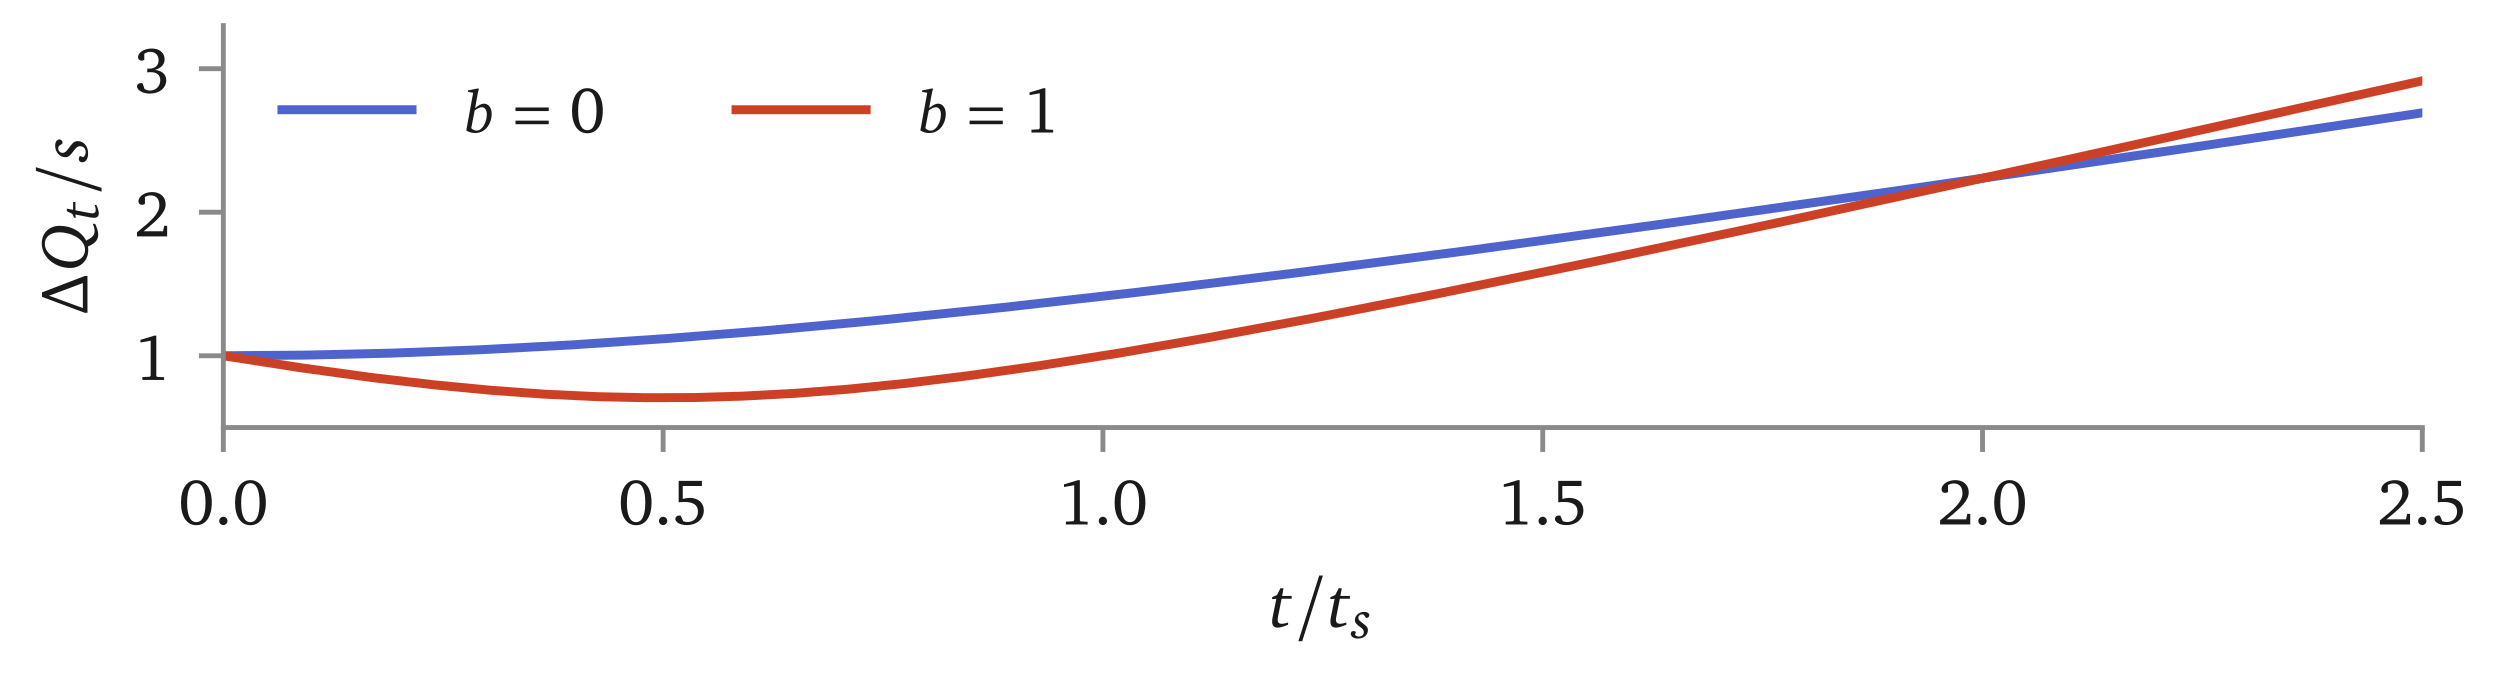
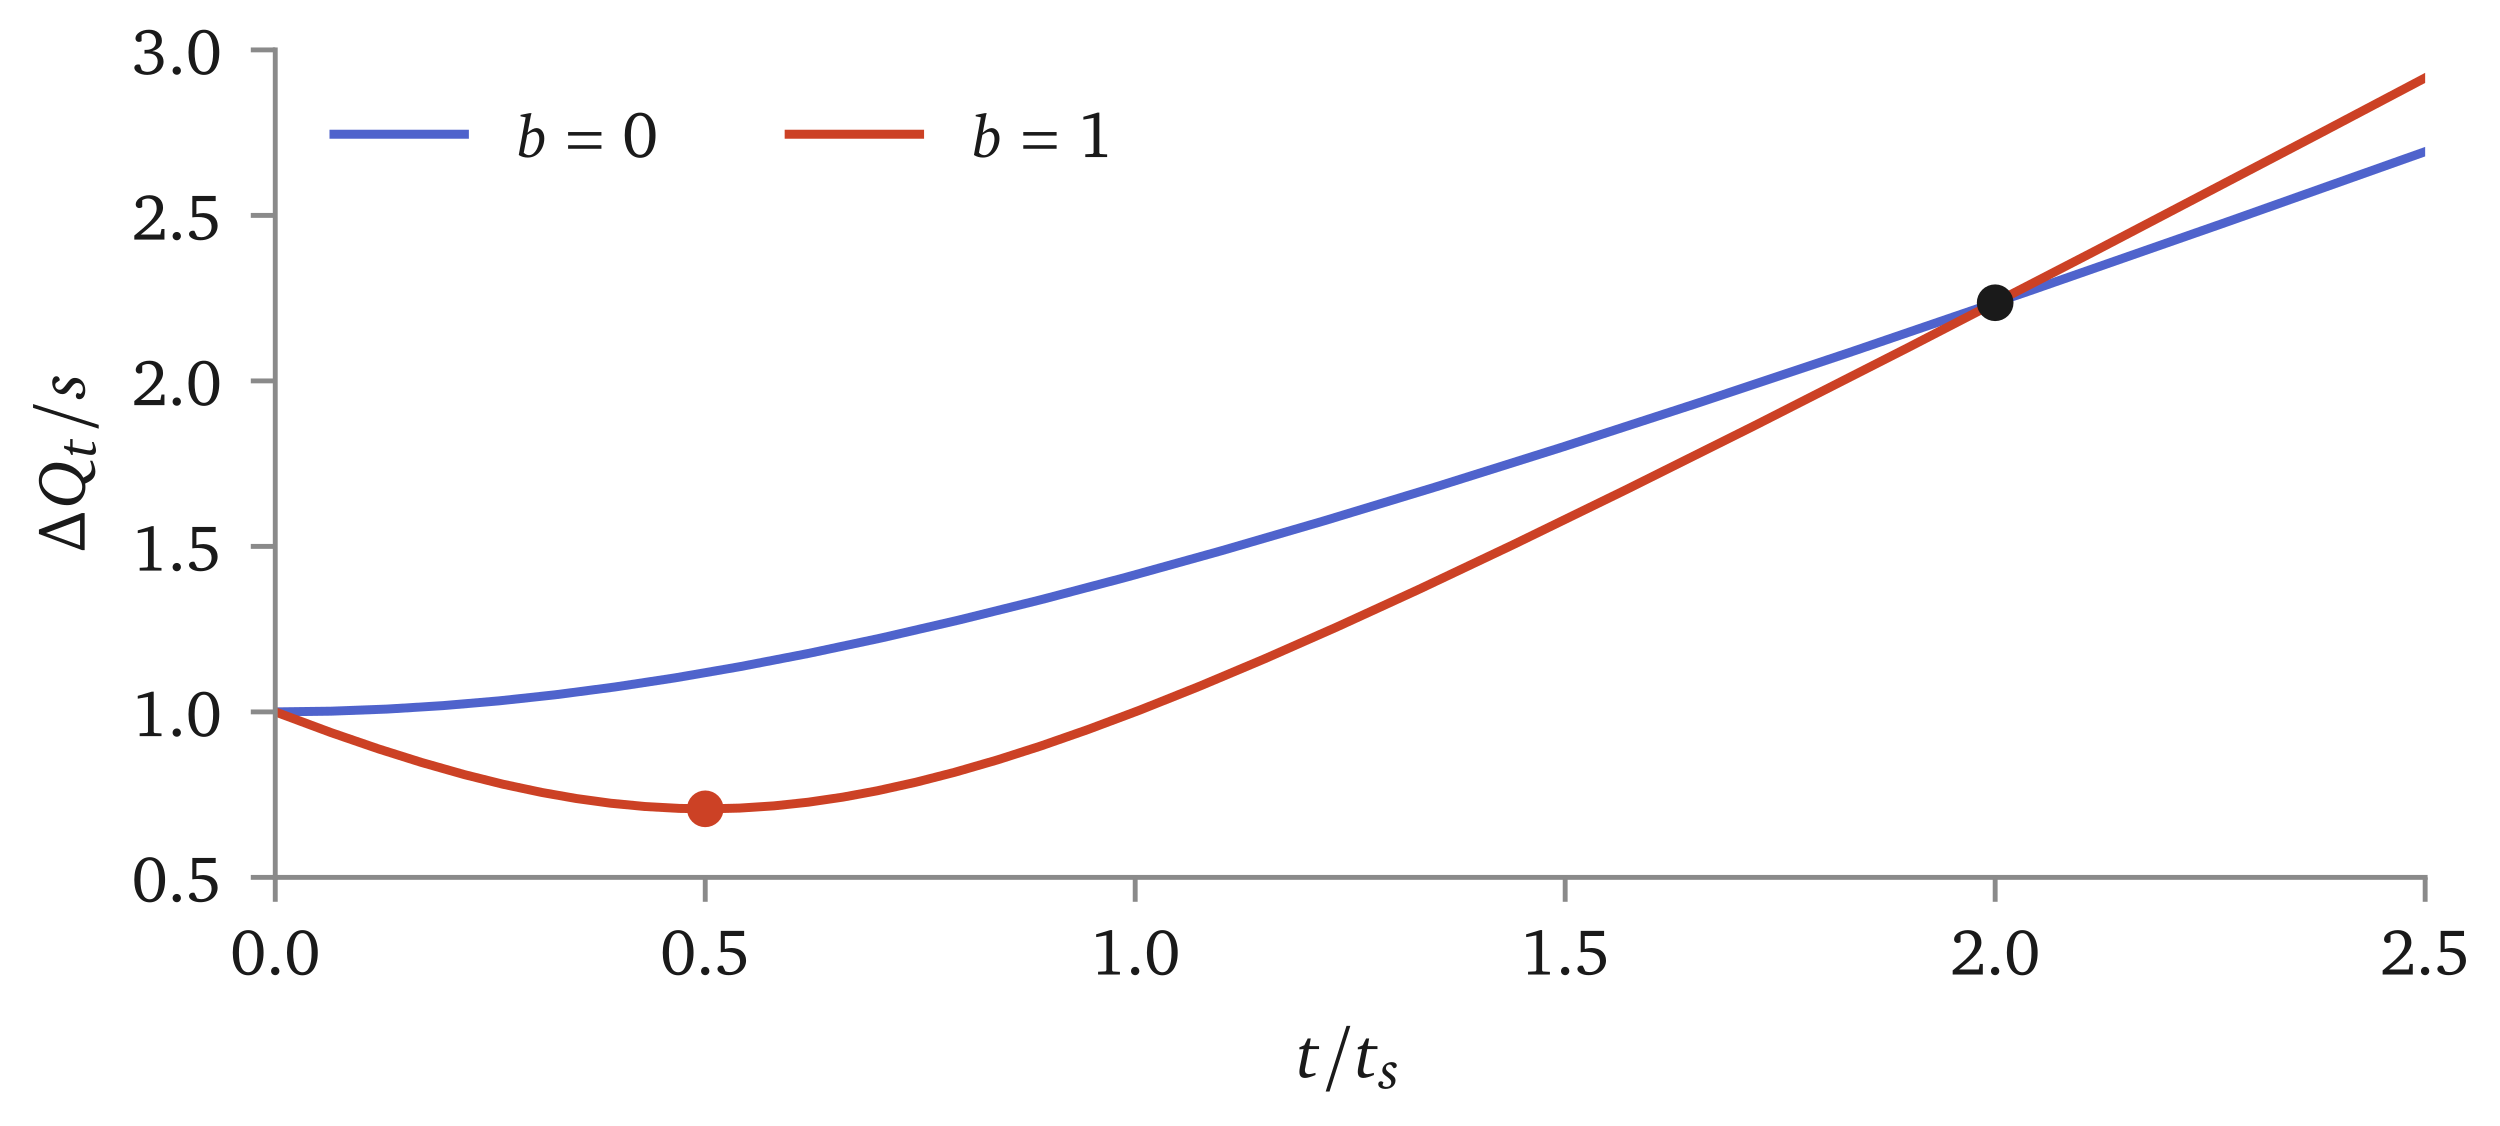
- <svg xmlns="http://www.w3.org/2000/svg" xmlns:xlink="http://www.w3.org/1999/xlink" width="305.856pt" height="82.581pt" viewBox="0 0 305.856 82.581" version="1.2">
+ <svg xmlns="http://www.w3.org/2000/svg" xmlns:xlink="http://www.w3.org/1999/xlink" width="305.856pt" height="137.636pt" viewBox="0 0 305.856 137.636" version="1.2">
  <defs>
    <g>
      <symbol overflow="visible" id="glyph0-0">
-         <path style="stroke:none;" d="M 0.391 0 L 3.578 0 L 3.578 -4.234 L 0.391 -4.234 Z M 0.797 -0.391 L 0.797 -3.828 L 3.172 -3.828 L 3.172 -0.391 Z M 0.797 -0.391 " />
+         <path style="stroke:none;" d="M 0.391 0 L 3.578 0 L 3.578 -4.234 L 0.391 -4.234 Z M 0.797 -0.391 L 0.797 -3.844 L 3.188 -3.844 L 3.188 -0.391 Z M 0.797 -0.391 " />
      </symbol>
      <symbol overflow="visible" id="glyph0-1">
-         <path style="stroke:none;" d="M 2.203 -5.422 C 1.078 -5.422 0.328 -4.422 0.328 -2.672 C 0.328 -0.906 1.078 0.094 2.203 0.094 C 3.344 0.094 4.094 -0.906 4.094 -2.672 C 4.094 -4.422 3.344 -5.422 2.203 -5.422 Z M 2.203 -5.047 C 2.938 -5.047 3.328 -4.234 3.328 -2.672 C 3.328 -1.094 2.938 -0.281 2.203 -0.281 C 1.469 -0.281 1.078 -1.094 1.078 -2.656 C 1.078 -4.234 1.469 -5.047 2.203 -5.047 Z M 2.203 -5.047 " />
+         <path style="stroke:none;" d="M 2.219 -5.438 C 1.078 -5.438 0.328 -4.438 0.328 -2.672 C 0.328 -0.922 1.078 0.094 2.219 0.094 C 3.344 0.094 4.094 -0.922 4.094 -2.672 C 4.094 -4.438 3.344 -5.438 2.219 -5.438 Z M 2.219 -5.062 C 2.938 -5.062 3.344 -4.25 3.344 -2.672 C 3.344 -1.094 2.938 -0.281 2.219 -0.281 C 1.484 -0.281 1.078 -1.094 1.078 -2.672 C 1.078 -4.25 1.484 -5.062 2.219 -5.062 Z M 2.219 -5.062 " />
      </symbol>
      <symbol overflow="visible" id="glyph0-2">
-         <path style="stroke:none;" d="M 1.109 -0.938 C 0.828 -0.938 0.594 -0.719 0.594 -0.422 C 0.594 -0.141 0.828 0.078 1.109 0.078 C 1.375 0.078 1.609 -0.156 1.609 -0.422 C 1.609 -0.719 1.375 -0.938 1.109 -0.938 Z M 1.109 -0.938 " />
+         <path style="stroke:none;" d="M 1.109 -0.938 C 0.828 -0.938 0.594 -0.719 0.594 -0.422 C 0.594 -0.141 0.828 0.078 1.109 0.078 C 1.391 0.078 1.609 -0.156 1.609 -0.422 C 1.609 -0.719 1.391 -0.938 1.109 -0.938 Z M 1.109 -0.938 " />
      </symbol>
      <symbol overflow="visible" id="glyph0-3">
-         <path style="stroke:none;" d="M 0.797 -5.328 L 0.797 -2.703 C 0.969 -2.734 1.203 -2.75 1.5 -2.75 C 2.609 -2.75 3.156 -2.375 3.156 -1.562 C 3.156 -0.828 2.641 -0.297 1.891 -0.297 C 1.719 -0.297 1.547 -0.328 1.359 -0.391 L 1.047 -1.078 C 0.969 -1.094 0.906 -1.094 0.859 -1.094 C 0.594 -1.094 0.391 -0.922 0.391 -0.672 C 0.391 -0.297 0.938 0.078 1.766 0.078 C 3.062 0.078 3.875 -0.703 3.875 -1.719 C 3.875 -2.625 3.203 -3.25 2.141 -3.25 C 1.891 -3.25 1.609 -3.203 1.297 -3.125 L 1.297 -4.703 L 3.641 -4.703 L 3.641 -5.328 Z M 0.797 -5.328 " />
+         <path style="stroke:none;" d="M 0.797 -5.344 L 0.797 -2.719 C 0.984 -2.75 1.203 -2.766 1.5 -2.766 C 2.609 -2.766 3.156 -2.391 3.156 -1.562 C 3.156 -0.828 2.641 -0.297 1.906 -0.297 C 1.719 -0.297 1.547 -0.328 1.375 -0.391 L 1.047 -1.078 C 0.969 -1.094 0.906 -1.094 0.859 -1.094 C 0.594 -1.094 0.391 -0.922 0.391 -0.672 C 0.391 -0.297 0.953 0.078 1.766 0.078 C 3.062 0.078 3.891 -0.703 3.891 -1.719 C 3.891 -2.625 3.219 -3.25 2.141 -3.25 C 1.891 -3.25 1.609 -3.219 1.297 -3.125 L 1.297 -4.719 L 3.656 -4.719 L 3.656 -5.344 Z M 0.797 -5.344 " />
      </symbol>
      <symbol overflow="visible" id="glyph0-4">
-         <path style="stroke:none;" d="M 2.469 -5.422 L 0.75 -4.906 L 0.75 -4.578 L 2 -4.797 L 2 -0.531 L 1.891 -0.391 L 0.984 -0.344 L 0.984 0 L 3.641 0 L 3.641 -0.328 L 2.781 -0.375 L 2.688 -0.484 L 2.688 -5.422 Z M 2.469 -5.422 " />
+         <path style="stroke:none;" d="M 2.469 -5.438 L 0.75 -4.922 L 0.75 -4.578 L 2 -4.797 L 2 -0.531 L 1.906 -0.391 L 0.984 -0.344 L 0.984 0 L 3.656 0 L 3.656 -0.328 L 2.797 -0.375 L 2.703 -0.5 L 2.703 -5.438 Z M 2.469 -5.438 " />
      </symbol>
      <symbol overflow="visible" id="glyph0-5">
-         <path style="stroke:none;" d="M 1.125 -0.625 C 2.875 -2.031 3.828 -2.922 3.828 -3.922 C 3.828 -4.812 3.203 -5.422 2.188 -5.422 C 1.203 -5.422 0.5 -4.859 0.5 -4.297 C 0.5 -4.031 0.672 -3.859 0.938 -3.859 C 1.078 -3.859 1.188 -3.891 1.297 -3.984 L 1.297 -4.828 C 1.547 -4.953 1.766 -5.016 2.016 -5.016 C 2.672 -5.016 3.062 -4.578 3.062 -3.812 C 3.062 -2.781 2.078 -1.906 0.328 -0.5 L 0.328 0 L 4.016 0 L 4.016 -1.297 L 3.656 -1.297 L 3.516 -0.625 Z M 1.125 -0.625 " />
+         <path style="stroke:none;" d="M 1.125 -0.625 C 2.875 -2.031 3.844 -2.922 3.844 -3.922 C 3.844 -4.828 3.219 -5.438 2.188 -5.438 C 1.203 -5.438 0.5 -4.875 0.5 -4.312 C 0.5 -4.047 0.672 -3.859 0.953 -3.859 C 1.078 -3.859 1.188 -3.906 1.297 -3.984 L 1.297 -4.828 C 1.547 -4.969 1.781 -5.031 2.016 -5.031 C 2.672 -5.031 3.062 -4.578 3.062 -3.828 C 3.062 -2.781 2.078 -1.922 0.328 -0.5 L 0.328 0 L 4.016 0 L 4.016 -1.297 L 3.656 -1.297 L 3.516 -0.625 Z M 1.125 -0.625 " />
      </symbol>
      <symbol overflow="visible" id="glyph0-6">
-         <path style="stroke:none;" d="M 2.516 -2.797 C 3.297 -3.031 3.703 -3.484 3.703 -4.094 C 3.703 -4.891 3.094 -5.422 2.141 -5.422 C 1.141 -5.422 0.453 -4.891 0.453 -4.359 C 0.453 -4.109 0.641 -3.938 0.891 -3.938 C 1.016 -3.938 1.125 -3.969 1.219 -4.047 L 1.219 -4.781 C 1.438 -4.938 1.688 -5.016 1.969 -5.016 C 2.578 -5.016 2.969 -4.609 2.969 -3.984 C 2.969 -3.344 2.547 -2.953 1.75 -2.953 C 1.688 -2.953 1.641 -2.969 1.578 -2.969 L 1.578 -2.5 C 1.734 -2.531 1.875 -2.531 2 -2.531 C 2.766 -2.531 3.172 -2.172 3.172 -1.547 C 3.172 -0.828 2.656 -0.281 1.922 -0.281 C 1.688 -0.281 1.469 -0.344 1.25 -0.469 L 1.016 -1.156 C 0.922 -1.188 0.844 -1.188 0.766 -1.188 C 0.516 -1.188 0.328 -1.016 0.328 -0.781 C 0.328 -0.375 0.953 0.094 1.891 0.094 C 3.125 0.094 3.906 -0.641 3.906 -1.531 C 3.906 -2.25 3.391 -2.734 2.516 -2.797 Z M 2.516 -2.797 " />
+         <path style="stroke:none;" d="M 2.516 -2.812 C 3.297 -3.031 3.703 -3.484 3.703 -4.094 C 3.703 -4.906 3.094 -5.438 2.141 -5.438 C 1.141 -5.438 0.469 -4.906 0.469 -4.375 C 0.469 -4.125 0.641 -3.938 0.891 -3.938 C 1.016 -3.938 1.125 -3.984 1.219 -4.047 L 1.219 -4.797 C 1.453 -4.953 1.688 -5.031 1.969 -5.031 C 2.578 -5.031 2.984 -4.625 2.984 -4 C 2.984 -3.344 2.547 -2.969 1.75 -2.969 C 1.688 -2.969 1.641 -2.969 1.578 -2.969 L 1.578 -2.5 C 1.734 -2.531 1.875 -2.531 2 -2.531 C 2.766 -2.531 3.188 -2.172 3.188 -1.547 C 3.188 -0.828 2.656 -0.281 1.938 -0.281 C 1.688 -0.281 1.469 -0.344 1.25 -0.484 L 1.016 -1.156 C 0.922 -1.188 0.844 -1.188 0.766 -1.188 C 0.516 -1.188 0.328 -1.016 0.328 -0.781 C 0.328 -0.375 0.953 0.094 1.906 0.094 C 3.125 0.094 3.906 -0.641 3.906 -1.531 C 3.906 -2.25 3.406 -2.75 2.516 -2.812 Z M 2.516 -2.812 " />
      </symbol>
      <symbol overflow="visible" id="glyph1-0">
        <path style="stroke:none;" d="" />
      </symbol>
      <symbol overflow="visible" id="glyph1-1">
-         <path style="stroke:none;" d="M 1.375 -4.75 L 0.953 -3.922 L 0.359 -3.672 L 0.359 -3.422 L 0.875 -3.469 L 0.422 -1.234 C 0.375 -1.016 0.359 -0.812 0.359 -0.688 C 0.359 -0.188 0.578 0.062 1.047 0.062 C 1.344 0.062 1.766 -0.062 2.312 -0.297 L 2.312 -0.562 C 1.984 -0.453 1.719 -0.406 1.531 -0.406 C 1.203 -0.406 1.031 -0.578 1.031 -0.906 C 1.031 -1 1.062 -1.125 1.078 -1.266 L 1.516 -3.469 L 2.75 -3.469 L 2.75 -3.812 L 1.578 -3.812 L 1.75 -4.75 Z M 1.375 -4.75 " />
+         <path style="stroke:none;" d="M 1.375 -4.766 L 0.969 -3.938 L 0.359 -3.688 L 0.359 -3.438 L 0.875 -3.469 L 0.422 -1.25 C 0.375 -1.016 0.359 -0.828 0.359 -0.688 C 0.359 -0.188 0.578 0.062 1.047 0.062 C 1.344 0.062 1.766 -0.062 2.328 -0.297 L 2.328 -0.562 C 2 -0.469 1.734 -0.406 1.547 -0.406 C 1.203 -0.406 1.031 -0.578 1.031 -0.906 C 1.031 -1 1.062 -1.125 1.094 -1.281 L 1.516 -3.469 L 2.766 -3.469 L 2.766 -3.828 L 1.578 -3.828 L 1.75 -4.766 Z M 1.375 -4.766 " />
      </symbol>
      <symbol overflow="visible" id="glyph2-0">
        <path style="stroke:none;" d="" />
      </symbol>
      <symbol overflow="visible" id="glyph2-1">
-         <path style="stroke:none;" d="M 0.547 1.719 L 1.016 1.719 L 3.547 -6.312 L 3.094 -6.312 Z M 0.547 1.719 " />
+         <path style="stroke:none;" d="M 0.547 1.719 L 1.016 1.719 L 3.562 -6.312 L 3.094 -6.312 Z M 0.547 1.719 " />
      </symbol>
      <symbol overflow="visible" id="glyph3-0">
        <path style="stroke:none;" d="" />
      </symbol>
      <symbol overflow="visible" id="glyph3-1">
-         <path style="stroke:none;" d="M 1.766 -2.453 C 2.016 -2.469 2.156 -2.609 2.156 -2.797 C 2.156 -3.031 1.922 -3.203 1.531 -3.203 C 0.906 -3.203 0.391 -2.75 0.391 -2.203 C 0.391 -1.828 0.641 -1.656 1.031 -1.359 C 1.297 -1.156 1.484 -1 1.484 -0.75 C 1.484 -0.391 1.266 -0.188 0.875 -0.188 C 0.672 -0.188 0.5 -0.266 0.406 -0.406 L 0.516 -0.75 C 0.406 -0.828 0.328 -0.859 0.234 -0.859 C 0.031 -0.859 -0.109 -0.734 -0.109 -0.531 C -0.109 -0.188 0.219 0.062 0.766 0.062 C 1.5 0.062 1.984 -0.391 1.984 -0.969 C 1.984 -1.359 1.719 -1.531 1.312 -1.844 C 1 -2.078 0.812 -2.219 0.812 -2.469 C 0.812 -2.719 1.016 -2.906 1.281 -2.906 C 1.359 -2.906 1.422 -2.891 1.484 -2.844 Z M 1.766 -2.453 " />
+         <path style="stroke:none;" d="M 1.781 -2.469 C 2.016 -2.469 2.156 -2.609 2.156 -2.797 C 2.156 -3.031 1.922 -3.219 1.547 -3.219 C 0.906 -3.219 0.391 -2.75 0.391 -2.203 C 0.391 -1.828 0.641 -1.656 1.031 -1.375 C 1.312 -1.156 1.484 -1 1.484 -0.75 C 1.484 -0.391 1.266 -0.188 0.875 -0.188 C 0.672 -0.188 0.5 -0.266 0.406 -0.406 L 0.516 -0.75 C 0.406 -0.828 0.328 -0.875 0.234 -0.875 C 0.031 -0.875 -0.109 -0.734 -0.109 -0.531 C -0.109 -0.188 0.219 0.062 0.781 0.062 C 1.5 0.062 2 -0.391 2 -0.969 C 2 -1.375 1.719 -1.547 1.328 -1.844 C 1 -2.094 0.828 -2.234 0.828 -2.469 C 0.828 -2.734 1.016 -2.922 1.281 -2.922 C 1.359 -2.922 1.422 -2.891 1.5 -2.844 Z M 1.781 -2.469 " />
      </symbol>
      <symbol overflow="visible" id="glyph4-0">
        <path style="stroke:none;" d="" />
      </symbol>
      <symbol overflow="visible" id="glyph4-1">
-         <path style="stroke:none;" d="M 0 -0.812 L 0 -4.891 L -0.344 -4.891 C -2.078 -4.219 -3.828 -3.562 -5.562 -2.891 L -5.562 -2.344 C -3.828 -1.688 -2.078 -1.047 -0.328 -0.391 L 0 -0.391 Z M -0.562 -4.031 L -0.562 -0.969 L -4.703 -2.484 Z M -0.562 -4.031 " />
+         <path style="stroke:none;" d="M 0 -0.828 L 0 -4.922 L -0.344 -4.922 C -2.078 -4.234 -3.844 -3.578 -5.594 -2.906 L -5.594 -2.359 C -3.844 -1.703 -2.078 -1.047 -0.328 -0.391 L 0 -0.391 Z M -0.562 -4.047 L -0.562 -0.969 L -4.719 -2.484 Z M -0.562 -4.047 " />
      </symbol>
      <symbol overflow="visible" id="glyph5-0">
        <path style="stroke:none;" d="" />
      </symbol>
      <symbol overflow="visible" id="glyph5-1">
-         <path style="stroke:none;" d="M -5.594 -3.344 C -5.594 -2.484 -5.172 -1.672 -4.438 -1.109 C -3.781 -0.609 -2.969 -0.328 -2.109 -0.328 C -0.844 -0.328 0.094 -1.25 0.094 -2.484 C 0.094 -2.609 0.094 -2.766 0.062 -2.953 C 0.922 -3.328 1.312 -3.734 1.312 -4.422 C 1.312 -4.812 1.172 -5.234 0.938 -5.734 L 0.656 -5.734 C 0.812 -5.359 0.875 -5.047 0.875 -4.875 C 0.875 -4.297 0.562 -4.047 -0.156 -3.672 C -0.781 -4.828 -1.969 -5.484 -3.438 -5.484 C -4.625 -5.484 -5.594 -4.625 -5.594 -3.344 Z M -5.219 -3.266 C -5.219 -4.125 -4.547 -4.688 -3.438 -4.688 C -2.016 -4.688 -0.297 -3.859 -0.297 -2.547 C -0.297 -1.703 -1 -1.109 -2.078 -1.109 C -3.484 -1.109 -5.219 -1.953 -5.219 -3.266 Z M -5.219 -3.266 " />
+         <path style="stroke:none;" d="M -5.609 -3.344 C -5.609 -2.5 -5.203 -1.688 -4.453 -1.109 C -3.797 -0.609 -2.984 -0.328 -2.125 -0.328 C -0.844 -0.328 0.094 -1.266 0.094 -2.484 C 0.094 -2.625 0.094 -2.781 0.062 -2.969 C 0.938 -3.344 1.312 -3.75 1.312 -4.453 C 1.312 -4.828 1.172 -5.266 0.938 -5.766 L 0.656 -5.766 C 0.812 -5.391 0.875 -5.078 0.875 -4.891 C 0.875 -4.312 0.562 -4.062 -0.156 -3.688 C -0.781 -4.844 -1.969 -5.516 -3.453 -5.516 C -4.641 -5.516 -5.609 -4.641 -5.609 -3.344 Z M -5.234 -3.281 C -5.234 -4.141 -4.562 -4.703 -3.453 -4.703 C -2.031 -4.703 -0.297 -3.875 -0.297 -2.547 C -0.297 -1.703 -1 -1.125 -2.078 -1.125 C -3.5 -1.125 -5.234 -1.969 -5.234 -3.281 Z M -5.234 -3.281 " />
      </symbol>
      <symbol overflow="visible" id="glyph5-2">
-         <path style="stroke:none;" d="M -3.031 -2.188 C -3.047 -2.484 -3.219 -2.656 -3.438 -2.656 C -3.734 -2.656 -3.953 -2.359 -3.953 -1.891 C -3.953 -1.109 -3.391 -0.484 -2.719 -0.484 C -2.25 -0.484 -2.031 -0.797 -1.688 -1.266 C -1.422 -1.609 -1.234 -1.828 -0.922 -1.828 C -0.484 -1.828 -0.219 -1.547 -0.219 -1.078 C -0.219 -0.828 -0.312 -0.625 -0.516 -0.484 L -0.922 -0.641 C -1.016 -0.516 -1.062 -0.406 -1.062 -0.281 C -1.062 -0.031 -0.906 0.141 -0.641 0.141 C -0.219 0.141 0.078 -0.266 0.078 -0.953 C 0.078 -1.844 -0.469 -2.453 -1.188 -2.453 C -1.688 -2.453 -1.891 -2.109 -2.266 -1.625 C -2.562 -1.234 -2.734 -1.016 -3.031 -1.016 C -3.359 -1.016 -3.578 -1.25 -3.578 -1.578 C -3.578 -1.672 -3.562 -1.75 -3.5 -1.844 Z M -3.031 -2.188 " />
+         <path style="stroke:none;" d="M -3.031 -2.188 C -3.062 -2.5 -3.234 -2.672 -3.453 -2.672 C -3.75 -2.672 -3.969 -2.375 -3.969 -1.906 C -3.969 -1.109 -3.406 -0.484 -2.719 -0.484 C -2.266 -0.484 -2.047 -0.797 -1.688 -1.266 C -1.422 -1.609 -1.234 -1.844 -0.922 -1.844 C -0.484 -1.844 -0.219 -1.562 -0.219 -1.094 C -0.219 -0.828 -0.328 -0.625 -0.516 -0.5 L -0.922 -0.641 C -1.016 -0.516 -1.078 -0.406 -1.078 -0.281 C -1.078 -0.031 -0.906 0.141 -0.656 0.141 C -0.219 0.141 0.078 -0.266 0.078 -0.953 C 0.078 -1.859 -0.484 -2.469 -1.188 -2.469 C -1.688 -2.469 -1.906 -2.125 -2.281 -1.625 C -2.578 -1.25 -2.75 -1.016 -3.047 -1.016 C -3.375 -1.016 -3.594 -1.266 -3.594 -1.594 C -3.594 -1.688 -3.578 -1.766 -3.516 -1.844 Z M -3.031 -2.188 " />
      </symbol>
      <symbol overflow="visible" id="glyph6-0">
        <path style="stroke:none;" d="" />
      </symbol>
      <symbol overflow="visible" id="glyph6-1">
-         <path style="stroke:none;" d="M -3.859 -1.109 L -3.188 -0.781 L -2.969 -0.297 L -2.781 -0.297 L -2.812 -0.703 L -1 -0.344 C -0.812 -0.312 -0.672 -0.297 -0.562 -0.297 C -0.156 -0.297 0.047 -0.469 0.047 -0.859 C 0.047 -1.078 -0.047 -1.438 -0.25 -1.875 L -0.453 -1.875 C -0.375 -1.609 -0.328 -1.391 -0.328 -1.25 C -0.328 -0.984 -0.469 -0.844 -0.734 -0.844 C -0.812 -0.844 -0.906 -0.859 -1.031 -0.875 L -2.812 -1.219 L -2.812 -2.234 L -3.094 -2.234 L -3.094 -1.281 L -3.859 -1.422 Z M -3.859 -1.109 " />
+         <path style="stroke:none;" d="M -3.859 -1.109 L -3.203 -0.781 L -2.984 -0.297 L -2.781 -0.297 L -2.812 -0.703 L -1 -0.344 C -0.828 -0.312 -0.672 -0.297 -0.562 -0.297 C -0.156 -0.297 0.047 -0.469 0.047 -0.859 C 0.047 -1.094 -0.047 -1.438 -0.25 -1.875 L -0.453 -1.875 C -0.375 -1.609 -0.328 -1.406 -0.328 -1.25 C -0.328 -0.984 -0.469 -0.844 -0.734 -0.844 C -0.812 -0.844 -0.906 -0.859 -1.031 -0.875 L -2.812 -1.234 L -2.812 -2.234 L -3.109 -2.234 L -3.109 -1.281 L -3.859 -1.422 Z M -3.859 -1.109 " />
      </symbol>
      <symbol overflow="visible" id="glyph7-0">
        <path style="stroke:none;" d="" />
      </symbol>
      <symbol overflow="visible" id="glyph7-1">
-         <path style="stroke:none;" d="M 1.719 -0.547 L 1.719 -1.016 L -6.312 -3.547 L -6.312 -3.094 Z M 1.719 -0.547 " />
+         <path style="stroke:none;" d="M 1.719 -0.547 L 1.719 -1.016 L -6.312 -3.562 L -6.312 -3.094 Z M 1.719 -0.547 " />
      </symbol>
      <symbol overflow="visible" id="glyph8-0">
        <path style="stroke:none;" d="" />
      </symbol>
      <symbol overflow="visible" id="glyph8-1">
-         <path style="stroke:none;" d="M 1.516 -5.375 L 0.406 -5.156 L 0.406 -4.969 L 1.031 -4.859 L 0.188 -0.25 C 0.531 -0.031 0.906 0.062 1.297 0.062 C 1.844 0.062 2.359 -0.172 2.734 -0.625 C 3.094 -1.078 3.297 -1.656 3.297 -2.297 C 3.297 -3.047 2.891 -3.531 2.344 -3.531 C 2.062 -3.531 1.703 -3.344 1.266 -2.984 L 1.578 -4.703 C 1.625 -4.953 1.688 -5.172 1.75 -5.375 Z M 1.453 -0.234 C 1.219 -0.234 1 -0.328 0.797 -0.531 L 1.219 -2.703 C 1.562 -2.938 1.828 -3.094 2.094 -3.094 C 2.453 -3.094 2.703 -2.766 2.703 -2.203 C 2.703 -1.359 2.203 -0.234 1.453 -0.234 Z M 1.453 -0.234 " />
+         <path style="stroke:none;" d="M 1.516 -5.375 L 0.406 -5.156 L 0.406 -4.984 L 1.031 -4.859 L 0.188 -0.25 C 0.531 -0.031 0.906 0.062 1.297 0.062 C 1.844 0.062 2.359 -0.172 2.734 -0.625 C 3.109 -1.078 3.312 -1.672 3.312 -2.297 C 3.312 -3.047 2.906 -3.547 2.359 -3.547 C 2.062 -3.547 1.703 -3.359 1.266 -2.984 L 1.594 -4.703 C 1.625 -4.953 1.688 -5.172 1.75 -5.375 Z M 1.453 -0.234 C 1.219 -0.234 1 -0.328 0.797 -0.531 L 1.219 -2.703 C 1.578 -2.953 1.828 -3.094 2.094 -3.094 C 2.453 -3.094 2.703 -2.766 2.703 -2.203 C 2.703 -1.375 2.203 -0.234 1.453 -0.234 Z M 1.453 -0.234 " />
      </symbol>
      <symbol overflow="visible" id="glyph9-0">
        <path style="stroke:none;" d="" />
      </symbol>
      <symbol overflow="visible" id="glyph9-1">
-         <path style="stroke:none;" d="M 4.375 -2.625 L 4.375 -3.062 L 0.312 -3.062 L 0.312 -2.625 Z M 4.375 -1.016 L 4.375 -1.453 L 0.312 -1.453 L 0.312 -1.016 Z M 4.375 -1.016 " />
+         <path style="stroke:none;" d="M 4.391 -2.625 L 4.391 -3.062 L 0.312 -3.062 L 0.312 -2.625 Z M 4.391 -1.016 L 4.391 -1.453 L 0.312 -1.453 L 0.312 -1.016 Z M 4.391 -1.016 " />
      </symbol>
    </g>
    <clipPath id="clip1">
-       <path d="M 27.324 13 L 296.352 13 L 296.352 45 L 27.324 45 Z M 27.324 13 " />
+       <path d="M 33.676 17 L 296.699 17 L 296.699 88 L 33.676 88 Z M 33.676 17 " />
    </clipPath>
    <clipPath id="clip2">
-       <path d="M 27.324 9 L 296.352 9 L 296.352 50 L 27.324 50 Z M 27.324 9 " />
+       <path d="M 33.676 8 L 296.699 8 L 296.699 100 L 33.676 100 Z M 33.676 8 " />
    </clipPath>
  </defs>
  <g id="surface1">
-     <path style="fill:none;stroke-width:0.6;stroke-linecap:butt;stroke-linejoin:round;stroke:rgb(54.117%,54.117%,54.117%);stroke-opacity:1;stroke-miterlimit:10;" d="M -0.002 -0.002 L -0.002 -3.001 " transform="matrix(0.994952,0,0,-0.994952,27.3261,52.30281)" />
-     <g style="fill:rgb(10.196%,10.196%,10.196%);fill-opacity:1;">
-       <use xlink:href="#glyph0-1" x="21.814" y="64.162" />
-       <use xlink:href="#glyph0-2" x="26.223" y="64.162" />
-       <use xlink:href="#glyph0-1" x="28.428" y="64.162" />
-     </g>
-     <path style="fill:none;stroke-width:0.6;stroke-linecap:butt;stroke-linejoin:round;stroke:rgb(54.117%,54.117%,54.117%);stroke-opacity:1;stroke-miterlimit:10;" d="M -0.002 -0.002 L -0.002 -3.001 " transform="matrix(0.994952,0,0,-0.994952,81.13071,52.30281)" />
-     <g style="fill:rgb(10.196%,10.196%,10.196%);fill-opacity:1;">
-       <use xlink:href="#glyph0-1" x="75.618" y="64.162" />
-       <use xlink:href="#glyph0-2" x="80.027" y="64.162" />
-       <use xlink:href="#glyph0-3" x="82.232" y="64.162" />
-     </g>
-     <path style="fill:none;stroke-width:0.6;stroke-linecap:butt;stroke-linejoin:round;stroke:rgb(54.117%,54.117%,54.117%);stroke-opacity:1;stroke-miterlimit:10;" d="M -0.002 -0.002 L -0.002 -3.001 " transform="matrix(0.994952,0,0,-0.994952,134.9353,52.30281)" />
-     <g style="fill:rgb(10.196%,10.196%,10.196%);fill-opacity:1;">
-       <use xlink:href="#glyph0-4" x="129.422" y="64.162" />
-       <use xlink:href="#glyph0-2" x="133.831" y="64.162" />
-       <use xlink:href="#glyph0-1" x="136.036" y="64.162" />
-     </g>
-     <path style="fill:none;stroke-width:0.6;stroke-linecap:butt;stroke-linejoin:round;stroke:rgb(54.117%,54.117%,54.117%);stroke-opacity:1;stroke-miterlimit:10;" d="M 0.001 -0.002 L 0.001 -3.001 " transform="matrix(0.994952,0,0,-0.994952,188.741,52.30281)" />
-     <g style="fill:rgb(10.196%,10.196%,10.196%);fill-opacity:1;">
-       <use xlink:href="#glyph0-4" x="183.227" y="64.162" />
-       <use xlink:href="#glyph0-2" x="187.636" y="64.162" />
-       <use xlink:href="#glyph0-3" x="189.841" y="64.162" />
-     </g>
-     <path style="fill:none;stroke-width:0.6;stroke-linecap:butt;stroke-linejoin:round;stroke:rgb(54.117%,54.117%,54.117%);stroke-opacity:1;stroke-miterlimit:10;" d="M 0.001 -0.002 L 0.001 -3.001 " transform="matrix(0.994952,0,0,-0.994952,242.5456,52.30281)" />
-     <g style="fill:rgb(10.196%,10.196%,10.196%);fill-opacity:1;">
-       <use xlink:href="#glyph0-5" x="237.031" y="64.162" />
-       <use xlink:href="#glyph0-2" x="241.44" y="64.162" />
-       <use xlink:href="#glyph0-1" x="243.645" y="64.162" />
-     </g>
-     <path style="fill:none;stroke-width:0.6;stroke-linecap:butt;stroke-linejoin:round;stroke:rgb(54.117%,54.117%,54.117%);stroke-opacity:1;stroke-miterlimit:10;" d="M 0.001 -0.002 L 0.001 -3.001 " transform="matrix(0.994952,0,0,-0.994952,296.3502,52.30281)" />
-     <g style="fill:rgb(10.196%,10.196%,10.196%);fill-opacity:1;">
-       <use xlink:href="#glyph0-5" x="290.835" y="64.162" />
-       <use xlink:href="#glyph0-2" x="295.244" y="64.162" />
-       <use xlink:href="#glyph0-3" x="297.449" y="64.162" />
-     </g>
-     <g style="fill:rgb(10.196%,10.196%,10.196%);fill-opacity:1;">
-       <use xlink:href="#glyph1-1" x="155.277" y="76.723" />
-     </g>
-     <g style="fill:rgb(10.196%,10.196%,10.196%);fill-opacity:1;">
-       <use xlink:href="#glyph2-1" x="158.302" y="76.723" />
-     </g>
-     <g style="fill:rgb(10.196%,10.196%,10.196%);fill-opacity:1;">
-       <use xlink:href="#glyph1-1" x="162.405" y="76.723" />
-     </g>
-     <g style="fill:rgb(10.196%,10.196%,10.196%);fill-opacity:1;">
-       <use xlink:href="#glyph3-1" x="165.369" y="78.061" />
-     </g>
-     <path style="fill:none;stroke-width:0.6;stroke-linecap:butt;stroke-linejoin:round;stroke:rgb(54.117%,54.117%,54.117%);stroke-opacity:1;stroke-miterlimit:10;" d="M -0.002 -0.002 L -3.001 -0.002 " transform="matrix(0.994952,0,0,-0.994952,27.3261,43.52192)" />
-     <g style="fill:rgb(10.196%,10.196%,10.196%);fill-opacity:1;">
-       <use xlink:href="#glyph0-4" x="16.434" y="46.48" />
-     </g>
-     <path style="fill:none;stroke-width:0.6;stroke-linecap:butt;stroke-linejoin:round;stroke:rgb(54.117%,54.117%,54.117%);stroke-opacity:1;stroke-miterlimit:10;" d="M -0.002 0.001 L -3.001 0.001 " transform="matrix(0.994952,0,0,-0.994952,27.3261,25.96235)" />
-     <g style="fill:rgb(10.196%,10.196%,10.196%);fill-opacity:1;">
-       <use xlink:href="#glyph0-5" x="16.434" y="28.92" />
-     </g>
-     <path style="fill:none;stroke-width:0.6;stroke-linecap:butt;stroke-linejoin:round;stroke:rgb(54.117%,54.117%,54.117%);stroke-opacity:1;stroke-miterlimit:10;" d="M -0.002 -0.001 L -3.001 -0.001 " transform="matrix(0.994952,0,0,-0.994952,27.3261,8.401681)" />
-     <g style="fill:rgb(10.196%,10.196%,10.196%);fill-opacity:1;">
-       <use xlink:href="#glyph0-6" x="16.434" y="11.359" />
-     </g>
-     <g style="fill:rgb(10.196%,10.196%,10.196%);fill-opacity:1;">
-       <use xlink:href="#glyph4-1" x="10.701" y="38.661" />
-     </g>
-     <g style="fill:rgb(10.196%,10.196%,10.196%);fill-opacity:1;">
-       <use xlink:href="#glyph5-1" x="10.701" y="33.112" />
-     </g>
-     <g style="fill:rgb(10.196%,10.196%,10.196%);fill-opacity:1;">
-       <use xlink:href="#glyph6-1" x="12.039" y="26.947" />
-     </g>
-     <g style="fill:rgb(10.196%,10.196%,10.196%);fill-opacity:1;">
-       <use xlink:href="#glyph7-1" x="10.701" y="23.999" />
-     </g>
-     <g style="fill:rgb(10.196%,10.196%,10.196%);fill-opacity:1;">
-       <use xlink:href="#glyph5-2" x="10.701" y="19.717" />
+     <path style="fill:none;stroke-width:0.6;stroke-linecap:butt;stroke-linejoin:round;stroke:rgb(54.117%,54.117%,54.117%);stroke-opacity:1;stroke-miterlimit:10;" d="M -0 -0.001 L -0 -3.001 " transform="matrix(0.997362,0,0,-0.997362,33.67628,107.3393)" />
+     <g style="fill:rgb(10.196%,10.196%,10.196%);fill-opacity:1;">
+       <use xlink:href="#glyph0-1" x="28.151" y="119.228" />
+       <use xlink:href="#glyph0-2" x="32.571" y="119.228" />
+       <use xlink:href="#glyph0-1" x="34.781" y="119.228" />
+     </g>
+     <path style="fill:none;stroke-width:0.6;stroke-linecap:butt;stroke-linejoin:round;stroke:rgb(54.117%,54.117%,54.117%);stroke-opacity:1;stroke-miterlimit:10;" d="M 0 -0.001 L 0 -3.001 " transform="matrix(0.997362,0,0,-0.997362,86.28102,107.3393)" />
+     <g style="fill:rgb(10.196%,10.196%,10.196%);fill-opacity:1;">
+       <use xlink:href="#glyph0-1" x="80.755" y="119.228" />
+       <use xlink:href="#glyph0-2" x="85.175" y="119.228" />
+       <use xlink:href="#glyph0-3" x="87.384" y="119.228" />
+     </g>
+     <path style="fill:none;stroke-width:0.6;stroke-linecap:butt;stroke-linejoin:round;stroke:rgb(54.117%,54.117%,54.117%);stroke-opacity:1;stroke-miterlimit:10;" d="M -0.002 -0.001 L -0.002 -3.001 " transform="matrix(0.997362,0,0,-0.997362,138.8846,107.3393)" />
+     <g style="fill:rgb(10.196%,10.196%,10.196%);fill-opacity:1;">
+       <use xlink:href="#glyph0-4" x="133.358" y="119.228" />
+       <use xlink:href="#glyph0-2" x="137.777" y="119.228" />
+       <use xlink:href="#glyph0-1" x="139.987" y="119.228" />
+     </g>
+     <path style="fill:none;stroke-width:0.6;stroke-linecap:butt;stroke-linejoin:round;stroke:rgb(54.117%,54.117%,54.117%);stroke-opacity:1;stroke-miterlimit:10;" d="M -0.001 -0.001 L -0.001 -3.001 " transform="matrix(0.997362,0,0,-0.997362,191.4894,107.3393)" />
+     <g style="fill:rgb(10.196%,10.196%,10.196%);fill-opacity:1;">
+       <use xlink:href="#glyph0-4" x="185.963" y="119.228" />
+       <use xlink:href="#glyph0-2" x="190.382" y="119.228" />
+       <use xlink:href="#glyph0-3" x="192.592" y="119.228" />
+     </g>
+     <path style="fill:none;stroke-width:0.6;stroke-linecap:butt;stroke-linejoin:round;stroke:rgb(54.117%,54.117%,54.117%);stroke-opacity:1;stroke-miterlimit:10;" d="M 0.001 -0.001 L 0.001 -3.001 " transform="matrix(0.997362,0,0,-0.997362,244.093,107.3393)" />
+     <g style="fill:rgb(10.196%,10.196%,10.196%);fill-opacity:1;">
+       <use xlink:href="#glyph0-5" x="238.566" y="119.228" />
+       <use xlink:href="#glyph0-2" x="242.985" y="119.228" />
+       <use xlink:href="#glyph0-1" x="245.195" y="119.228" />
+     </g>
+     <path style="fill:none;stroke-width:0.6;stroke-linecap:butt;stroke-linejoin:round;stroke:rgb(54.117%,54.117%,54.117%);stroke-opacity:1;stroke-miterlimit:10;" d="M 0.002 -0.001 L 0.002 -3.001 " transform="matrix(0.997362,0,0,-0.997362,296.6977,107.3393)" />
+     <g style="fill:rgb(10.196%,10.196%,10.196%);fill-opacity:1;">
+       <use xlink:href="#glyph0-5" x="291.169" y="119.228" />
+       <use xlink:href="#glyph0-2" x="295.589" y="119.228" />
+       <use xlink:href="#glyph0-3" x="297.799" y="119.228" />
+     </g>
+     <g style="fill:rgb(10.196%,10.196%,10.196%);fill-opacity:1;">
+       <use xlink:href="#glyph1-1" x="158.611" y="131.818" />
+     </g>
+     <g style="fill:rgb(10.196%,10.196%,10.196%);fill-opacity:1;">
+       <use xlink:href="#glyph2-1" x="161.642" y="131.818" />
+     </g>
+     <g style="fill:rgb(10.196%,10.196%,10.196%);fill-opacity:1;">
+       <use xlink:href="#glyph1-1" x="165.756" y="131.818" />
+     </g>
+     <g style="fill:rgb(10.196%,10.196%,10.196%);fill-opacity:1;">
+       <use xlink:href="#glyph3-1" x="168.727" y="133.16" />
+     </g>
+     <path style="fill:none;stroke-width:0.6;stroke-linecap:butt;stroke-linejoin:round;stroke:rgb(54.117%,54.117%,54.117%);stroke-opacity:1;stroke-miterlimit:10;" d="M -0 -0.001 L -3.001 -0.001 " transform="matrix(0.997362,0,0,-0.997362,33.67628,107.3393)" />
+     <g style="fill:rgb(10.196%,10.196%,10.196%);fill-opacity:1;">
+       <use xlink:href="#glyph0-1" x="16.103" y="110.303" />
+       <use xlink:href="#glyph0-2" x="20.523" y="110.303" />
+       <use xlink:href="#glyph0-3" x="22.732" y="110.303" />
+     </g>
+     <path style="fill:none;stroke-width:0.6;stroke-linecap:butt;stroke-linejoin:round;stroke:rgb(54.117%,54.117%,54.117%);stroke-opacity:1;stroke-miterlimit:10;" d="M -0 -0.002 L -3.001 -0.002 " transform="matrix(0.997362,0,0,-0.997362,33.67628,87.09206)" />
+     <g style="fill:rgb(10.196%,10.196%,10.196%);fill-opacity:1;">
+       <use xlink:href="#glyph0-4" x="16.103" y="90.057" />
+       <use xlink:href="#glyph0-2" x="20.523" y="90.057" />
+       <use xlink:href="#glyph0-1" x="22.732" y="90.057" />
+     </g>
+     <path style="fill:none;stroke-width:0.6;stroke-linecap:butt;stroke-linejoin:round;stroke:rgb(54.117%,54.117%,54.117%);stroke-opacity:1;stroke-miterlimit:10;" d="M -0 -0.002 L -3.001 -0.002 " transform="matrix(0.997362,0,0,-0.997362,33.67628,66.84591)" />
+     <g style="fill:rgb(10.196%,10.196%,10.196%);fill-opacity:1;">
+       <use xlink:href="#glyph0-4" x="16.103" y="69.81" />
+       <use xlink:href="#glyph0-2" x="20.523" y="69.81" />
+       <use xlink:href="#glyph0-3" x="22.732" y="69.81" />
+     </g>
+     <path style="fill:none;stroke-width:0.6;stroke-linecap:butt;stroke-linejoin:round;stroke:rgb(54.117%,54.117%,54.117%);stroke-opacity:1;stroke-miterlimit:10;" d="M -0 0.001 L -3.001 0.001 " transform="matrix(0.997362,0,0,-0.997362,33.67628,46.59864)" />
+     <g style="fill:rgb(10.196%,10.196%,10.196%);fill-opacity:1;">
+       <use xlink:href="#glyph0-5" x="16.103" y="49.564" />
+       <use xlink:href="#glyph0-2" x="20.523" y="49.564" />
+       <use xlink:href="#glyph0-1" x="22.732" y="49.564" />
+     </g>
+     <path style="fill:none;stroke-width:0.6;stroke-linecap:butt;stroke-linejoin:round;stroke:rgb(54.117%,54.117%,54.117%);stroke-opacity:1;stroke-miterlimit:10;" d="M -0 -0 L -3.001 -0 " transform="matrix(0.997362,0,0,-0.997362,33.67628,26.35139)" />
+     <g style="fill:rgb(10.196%,10.196%,10.196%);fill-opacity:1;">
+       <use xlink:href="#glyph0-5" x="16.103" y="29.317" />
+       <use xlink:href="#glyph0-2" x="20.523" y="29.317" />
+       <use xlink:href="#glyph0-3" x="22.732" y="29.317" />
+     </g>
+     <path style="fill:none;stroke-width:0.6;stroke-linecap:butt;stroke-linejoin:round;stroke:rgb(54.117%,54.117%,54.117%);stroke-opacity:1;stroke-miterlimit:10;" d="M -0 -0 L -3.001 -0 " transform="matrix(0.997362,0,0,-0.997362,33.67628,6.105234)" />
+     <g style="fill:rgb(10.196%,10.196%,10.196%);fill-opacity:1;">
+       <use xlink:href="#glyph0-6" x="16.103" y="9.071" />
+       <use xlink:href="#glyph0-2" x="20.523" y="9.071" />
+       <use xlink:href="#glyph0-1" x="22.732" y="9.071" />
+     </g>
+     <g style="fill:rgb(10.196%,10.196%,10.196%);fill-opacity:1;">
+       <use xlink:href="#glyph4-1" x="10.356" y="67.692" />
+     </g>
+     <g style="fill:rgb(10.196%,10.196%,10.196%);fill-opacity:1;">
+       <use xlink:href="#glyph5-1" x="10.356" y="62.13" />
+     </g>
+     <g style="fill:rgb(10.196%,10.196%,10.196%);fill-opacity:1;">
+       <use xlink:href="#glyph6-1" x="11.698" y="55.95" />
+     </g>
+     <g style="fill:rgb(10.196%,10.196%,10.196%);fill-opacity:1;">
+       <use xlink:href="#glyph7-1" x="10.356" y="52.995" />
+     </g>
+     <g style="fill:rgb(10.196%,10.196%,10.196%);fill-opacity:1;">
+       <use xlink:href="#glyph5-2" x="10.356" y="48.702" />
    </g>
    <g clip-path="url(#clip1)" clip-rule="nonzero">
-       <path style="fill:none;stroke-width:1.1;stroke-linecap:square;stroke-linejoin:round;stroke:rgb(30.98%,38.823%,79.999%);stroke-opacity:1;stroke-miterlimit:10;" d="M 26.759 38.837 L 37.033 38.919 L 47.308 39.155 L 58.124 39.563 L 69.482 40.164 L 81.378 40.961 L 93.816 41.954 L 107.338 43.199 L 122.477 44.757 L 139.241 46.654 L 158.168 48.962 L 179.801 51.769 L 204.677 55.165 L 233.879 59.319 L 269.029 64.486 L 297.151 68.71 " transform="matrix(0.994952,0,0,-0.994952,0.700373,82.16411)" />
+       <path style="fill:none;stroke-width:1.1;stroke-linecap:square;stroke-linejoin:round;stroke:rgb(30.98%,38.823%,79.999%);stroke-opacity:1;stroke-miterlimit:10;" d="M 33.432 50.312 L 40.29 50.398 L 47.144 50.657 L 54.002 51.08 L 60.86 51.663 L 67.718 52.403 L 75.101 53.367 L 82.484 54.487 L 90.395 55.854 L 98.835 57.483 L 107.8 59.387 L 117.294 61.58 L 127.317 64.063 L 137.864 66.844 L 149.469 70.071 L 162.127 73.76 L 175.839 77.924 L 191.137 82.737 L 208.014 88.221 L 227.002 94.558 L 248.625 101.956 L 272.888 110.424 L 297.151 119.032 " transform="matrix(0.997362,0,0,-0.997362,0.331565,137.273)" />
    </g>
    <g clip-path="url(#clip2)" clip-rule="nonzero">
-       <path style="fill:none;stroke-width:1.1;stroke-linecap:square;stroke-linejoin:round;stroke:rgb(79.999%,25.49%,14.508%);stroke-opacity:1;stroke-miterlimit:10;" d="M 26.759 38.837 L 36.496 37.329 L 45.149 36.14 L 52.718 35.256 L 59.75 34.585 L 66.236 34.114 L 72.725 33.807 L 78.673 33.678 L 84.625 33.698 L 90.573 33.87 L 97.063 34.216 L 103.549 34.722 L 110.581 35.433 L 118.15 36.352 L 126.803 37.569 L 136.54 39.104 L 147.894 41.067 L 160.873 43.481 L 176.554 46.559 L 196.024 50.556 L 220.357 55.723 L 251.723 62.554 L 293.363 71.8 L 297.151 72.644 " transform="matrix(0.994952,0,0,-0.994952,0.700373,82.16411)" />
-     </g>
-     <path style="fill:none;stroke-width:0.6;stroke-linecap:square;stroke-linejoin:miter;stroke:rgb(54.117%,54.117%,54.117%);stroke-opacity:1;stroke-miterlimit:10;" d="M 26.759 30.011 L 26.759 79.432 " transform="matrix(0.994952,0,0,-0.994952,0.700373,82.16411)" />
-     <path style="fill:none;stroke-width:0.6;stroke-linecap:square;stroke-linejoin:miter;stroke:rgb(54.117%,54.117%,54.117%);stroke-opacity:1;stroke-miterlimit:10;" d="M 26.759 30.011 L 297.151 30.011 " transform="matrix(0.994952,0,0,-0.994952,0.700373,82.16411)" />
-     <path style="fill:none;stroke-width:1.1;stroke-linecap:square;stroke-linejoin:round;stroke:rgb(30.98%,38.823%,79.999%);stroke-opacity:1;stroke-miterlimit:10;" d="M 33.963 69.087 L 49.962 69.087 " transform="matrix(0.994952,0,0,-0.994952,0.700373,82.16411)" />
-     <g style="fill:rgb(10.196%,10.196%,10.196%);fill-opacity:1;">
-       <use xlink:href="#glyph8-1" x="56.856" y="16.212" />
-     </g>
-     <g style="fill:rgb(10.196%,10.196%,10.196%);fill-opacity:1;">
-       <use xlink:href="#glyph9-1" x="62.755" y="16.212" />
-     </g>
-     <g style="fill:rgb(10.196%,10.196%,10.196%);fill-opacity:1;">
-       <use xlink:href="#glyph0-1" x="69.652" y="16.212" />
-     </g>
-     <path style="fill:none;stroke-width:1.1;stroke-linecap:square;stroke-linejoin:round;stroke:rgb(79.999%,25.49%,14.508%);stroke-opacity:1;stroke-miterlimit:10;" d="M 89.8 69.087 L 105.799 69.087 " transform="matrix(0.994952,0,0,-0.994952,0.700373,82.16411)" />
-     <g style="fill:rgb(10.196%,10.196%,10.196%);fill-opacity:1;">
-       <use xlink:href="#glyph8-1" x="112.41" y="16.212" />
-     </g>
-     <g style="fill:rgb(10.196%,10.196%,10.196%);fill-opacity:1;">
-       <use xlink:href="#glyph9-1" x="118.308" y="16.212" />
-     </g>
-     <g style="fill:rgb(10.196%,10.196%,10.196%);fill-opacity:1;">
-       <use xlink:href="#glyph0-4" x="125.206" y="16.212" />
+       <path style="fill:none;stroke-width:1.1;stroke-linecap:square;stroke-linejoin:round;stroke:rgb(79.999%,25.49%,14.508%);stroke-opacity:1;stroke-miterlimit:10;" d="M 33.432 50.312 L 40.29 47.766 L 46.091 45.773 L 51.366 44.112 L 56.638 42.616 L 61.385 41.433 L 66.136 40.426 L 70.354 39.686 L 74.572 39.107 L 78.794 38.703 L 83.012 38.472 L 86.706 38.421 L 90.395 38.511 L 94.617 38.785 L 98.835 39.236 L 103.054 39.855 L 107.276 40.634 L 112.019 41.684 L 116.769 42.902 L 122.041 44.429 L 127.317 46.121 L 133.117 48.146 L 139.446 50.516 L 146.829 53.465 L 154.741 56.798 L 163.71 60.754 L 173.728 65.348 L 185.333 70.847 L 199.049 77.528 L 214.872 85.416 L 233.859 95.071 L 256.537 106.785 L 284.493 121.41 L 297.151 128.083 " transform="matrix(0.997362,0,0,-0.997362,0.331565,137.273)" />
+     </g>
+     <path style="fill:none;stroke-width:0.6;stroke-linecap:square;stroke-linejoin:miter;stroke:rgb(54.117%,54.117%,54.117%);stroke-opacity:1;stroke-miterlimit:10;" d="M 33.432 30.012 L 33.432 131.514 " transform="matrix(0.997362,0,0,-0.997362,0.331565,137.273)" />
+     <path style="fill:none;stroke-width:0.6;stroke-linecap:square;stroke-linejoin:miter;stroke:rgb(54.117%,54.117%,54.117%);stroke-opacity:1;stroke-miterlimit:10;" d="M 33.432 30.012 L 297.151 30.012 " transform="matrix(0.997362,0,0,-0.997362,0.331565,137.273)" />
+     <path style="fill-rule:nonzero;fill:rgb(79.999%,25.49%,14.508%);fill-opacity:1;stroke-width:1;stroke-linecap:butt;stroke-linejoin:round;stroke:rgb(79.999%,25.49%,14.508%);stroke-opacity:1;stroke-miterlimit:10;" d="M 0 -1.751 C 0.462 -1.751 0.909 -1.567 1.238 -1.238 C 1.567 -0.909 1.751 -0.463 1.751 -0.001 C 1.751 0.465 1.567 0.908 1.238 1.237 C 0.909 1.566 0.462 1.75 0 1.75 C -0.462 1.75 -0.908 1.566 -1.237 1.237 C -1.566 0.908 -1.75 0.465 -1.75 -0.001 C -1.75 -0.463 -1.566 -0.909 -1.237 -1.238 C -0.908 -1.567 -0.462 -1.751 0 -1.751 Z M 0 -1.751 " transform="matrix(0.997362,0,0,-0.997362,86.28102,98.95243)" />
+     <path style="fill-rule:nonzero;fill:rgb(10.196%,10.196%,10.196%);fill-opacity:1;stroke-width:1;stroke-linecap:butt;stroke-linejoin:round;stroke:rgb(10.196%,10.196%,10.196%);stroke-opacity:1;stroke-miterlimit:10;" d="M 0.001 -1.75 C 0.463 -1.75 0.909 -1.566 1.238 -1.237 C 1.567 -0.908 1.751 -0.462 1.751 0 C 1.751 0.462 1.567 0.909 1.238 1.238 C 0.909 1.567 0.463 1.751 0.001 1.751 C -0.465 1.751 -0.908 1.567 -1.237 1.238 C -1.566 0.909 -1.75 0.462 -1.75 0 C -1.75 -0.462 -1.566 -0.908 -1.237 -1.237 C -0.908 -1.566 -0.465 -1.75 0.001 -1.75 Z M 0.001 -1.75 " transform="matrix(0.997362,0,0,-0.997362,244.093,37.03932)" />
+     <path style="fill:none;stroke-width:1.1;stroke-linecap:square;stroke-linejoin:round;stroke:rgb(30.98%,38.823%,79.999%);stroke-opacity:1;stroke-miterlimit:10;" d="M 40.635 121.171 L 56.634 121.171 " transform="matrix(0.997362,0,0,-0.997362,0.331565,137.273)" />
+     <g style="fill:rgb(10.196%,10.196%,10.196%);fill-opacity:1;">
+       <use xlink:href="#glyph8-1" x="63.278" y="19.216" />
+     </g>
+     <g style="fill:rgb(10.196%,10.196%,10.196%);fill-opacity:1;">
+       <use xlink:href="#glyph9-1" x="69.19" y="19.216" />
+     </g>
+     <g style="fill:rgb(10.196%,10.196%,10.196%);fill-opacity:1;">
+       <use xlink:href="#glyph0-1" x="76.104" y="19.216" />
+     </g>
+     <path style="fill:none;stroke-width:1.1;stroke-linecap:square;stroke-linejoin:round;stroke:rgb(79.999%,25.49%,14.508%);stroke-opacity:1;stroke-miterlimit:10;" d="M 96.47 121.171 L 112.469 121.171 " transform="matrix(0.997362,0,0,-0.997362,0.331565,137.273)" />
+     <g style="fill:rgb(10.196%,10.196%,10.196%);fill-opacity:1;">
+       <use xlink:href="#glyph8-1" x="118.966" y="19.216" />
+     </g>
+     <g style="fill:rgb(10.196%,10.196%,10.196%);fill-opacity:1;">
+       <use xlink:href="#glyph9-1" x="124.878" y="19.216" />
+     </g>
+     <g style="fill:rgb(10.196%,10.196%,10.196%);fill-opacity:1;">
+       <use xlink:href="#glyph0-4" x="131.793" y="19.216" />
    </g>
  </g>
</svg>
